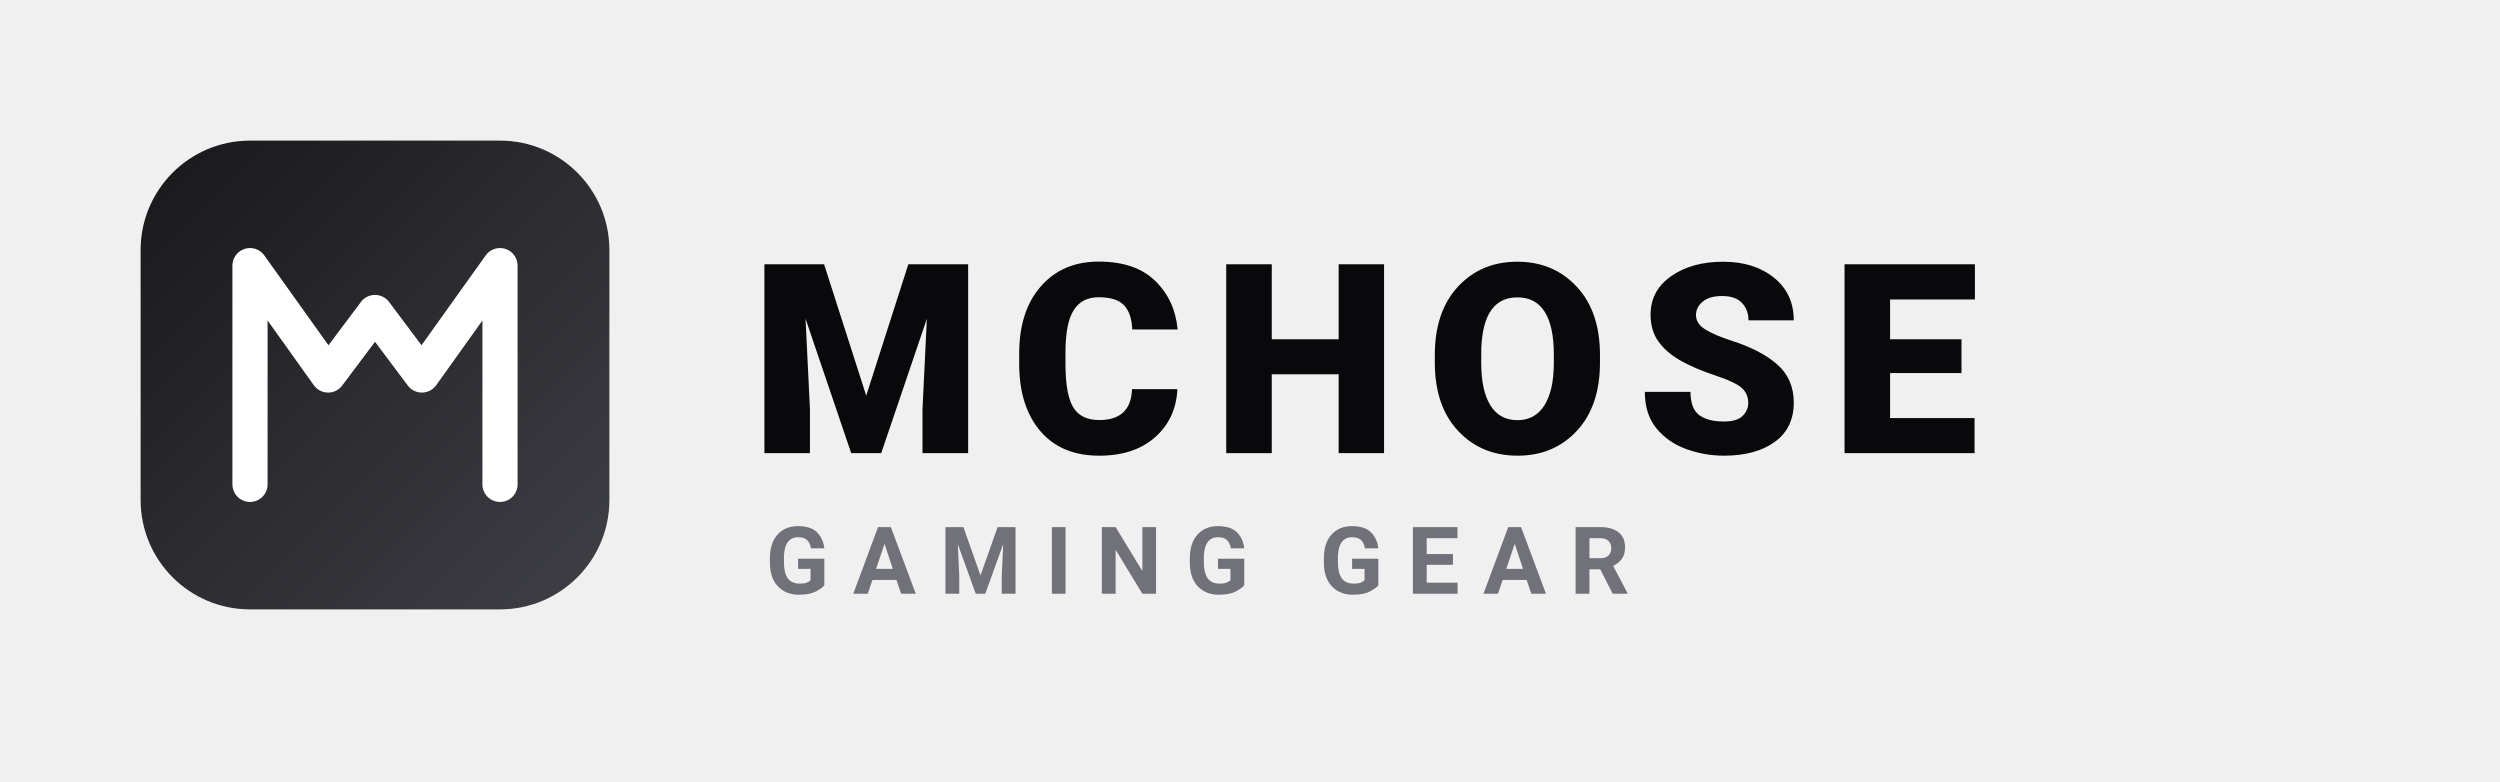
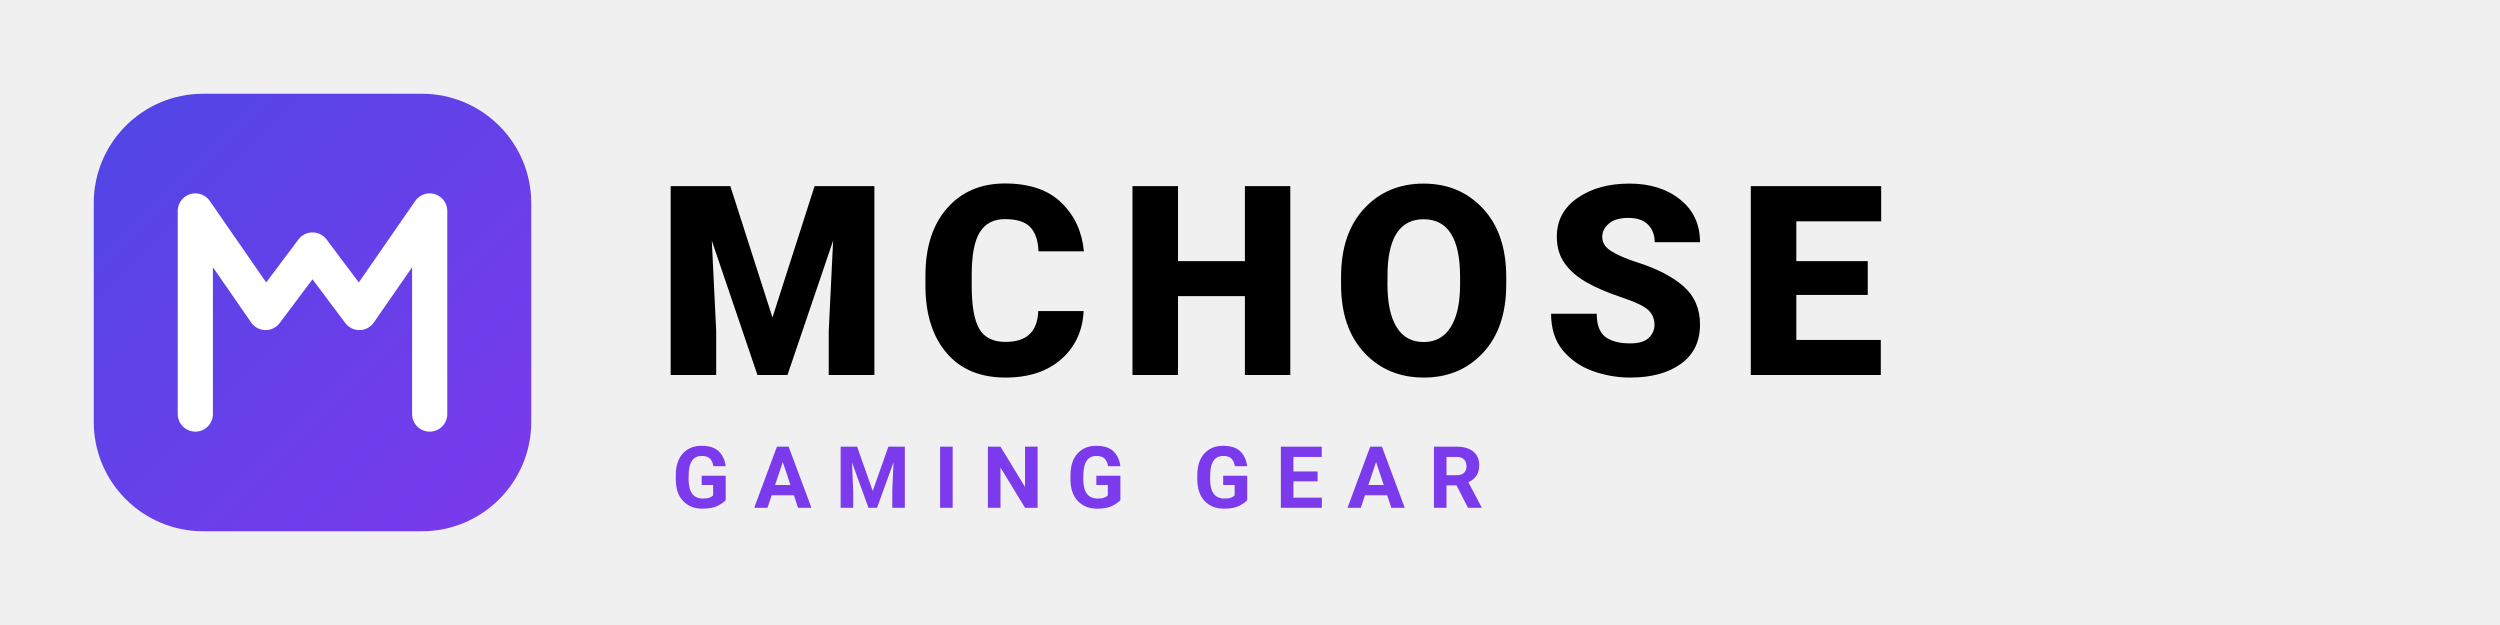
- <svg xmlns="http://www.w3.org/2000/svg" viewBox="0 0 320 100" width="100%" height="100%">
+ <svg xmlns="http://www.w3.org/2000/svg" viewBox="0 0 320 80" width="100%" height="100%">
  <defs>
    <linearGradient id="mchose-grad" x1="0%" y1="0%" x2="100%" y2="100%">
-       <stop offset="0%" stop-color="#18181b" />
-       <stop offset="100%" stop-color="#3f3f46" />
+       <stop offset="0%" stop-color="#4f46e5" />
+       <stop offset="100%" stop-color="#7c3aed" />
    </linearGradient>
  </defs>
-   <g transform="translate(18, 18)">
-     <rect x="0" y="0" width="60" height="60" rx="14" fill="url(#mchose-grad)" />
-     <path d="M14 44 L14 16 L24 30 L30 22 L36 30 L46 16 L46 44" fill="none" stroke="#ffffff" stroke-width="4.5" stroke-linecap="round" stroke-linejoin="round" />
+   <g transform="translate(12, 12)">
+     <rect x="0" y="0" width="56" height="56" rx="14" fill="url(#mchose-grad)" />
+     <path d="M13 41 L13 15 L22 28 L28 20 L34 28 L43 15 L43 41" fill="none" stroke="#ffffff" stroke-width="4.5" stroke-linecap="round" stroke-linejoin="round" />
  </g>
-   <text x="96" y="58" font-family="-apple-system, BlinkMacSystemFont, 'Segoe UI', Roboto, sans-serif" font-weight="900" font-size="34" fill="#09090b" letter-spacing="3.5">MCHOSE</text>
-   <text x="98" y="76" font-family="-apple-system, BlinkMacSystemFont, 'Segoe UI', Roboto, sans-serif" font-weight="700" font-size="12" fill="#71717a" letter-spacing="3">GAMING GEAR</text>
+   <text x="84" y="48" font-family="-apple-system, BlinkMacSystemFont, 'Segoe UI', Roboto, 'Arial Black', sans-serif" font-weight="900" font-size="34" fill="currentColor" letter-spacing="3.5">MCHOSE</text>
+   <text x="86" y="65" font-family="-apple-system, BlinkMacSystemFont, 'Segoe UI', Roboto, sans-serif" font-weight="700" font-size="11" fill="#7c3aed" letter-spacing="3">GAMING GEAR</text>
</svg>
